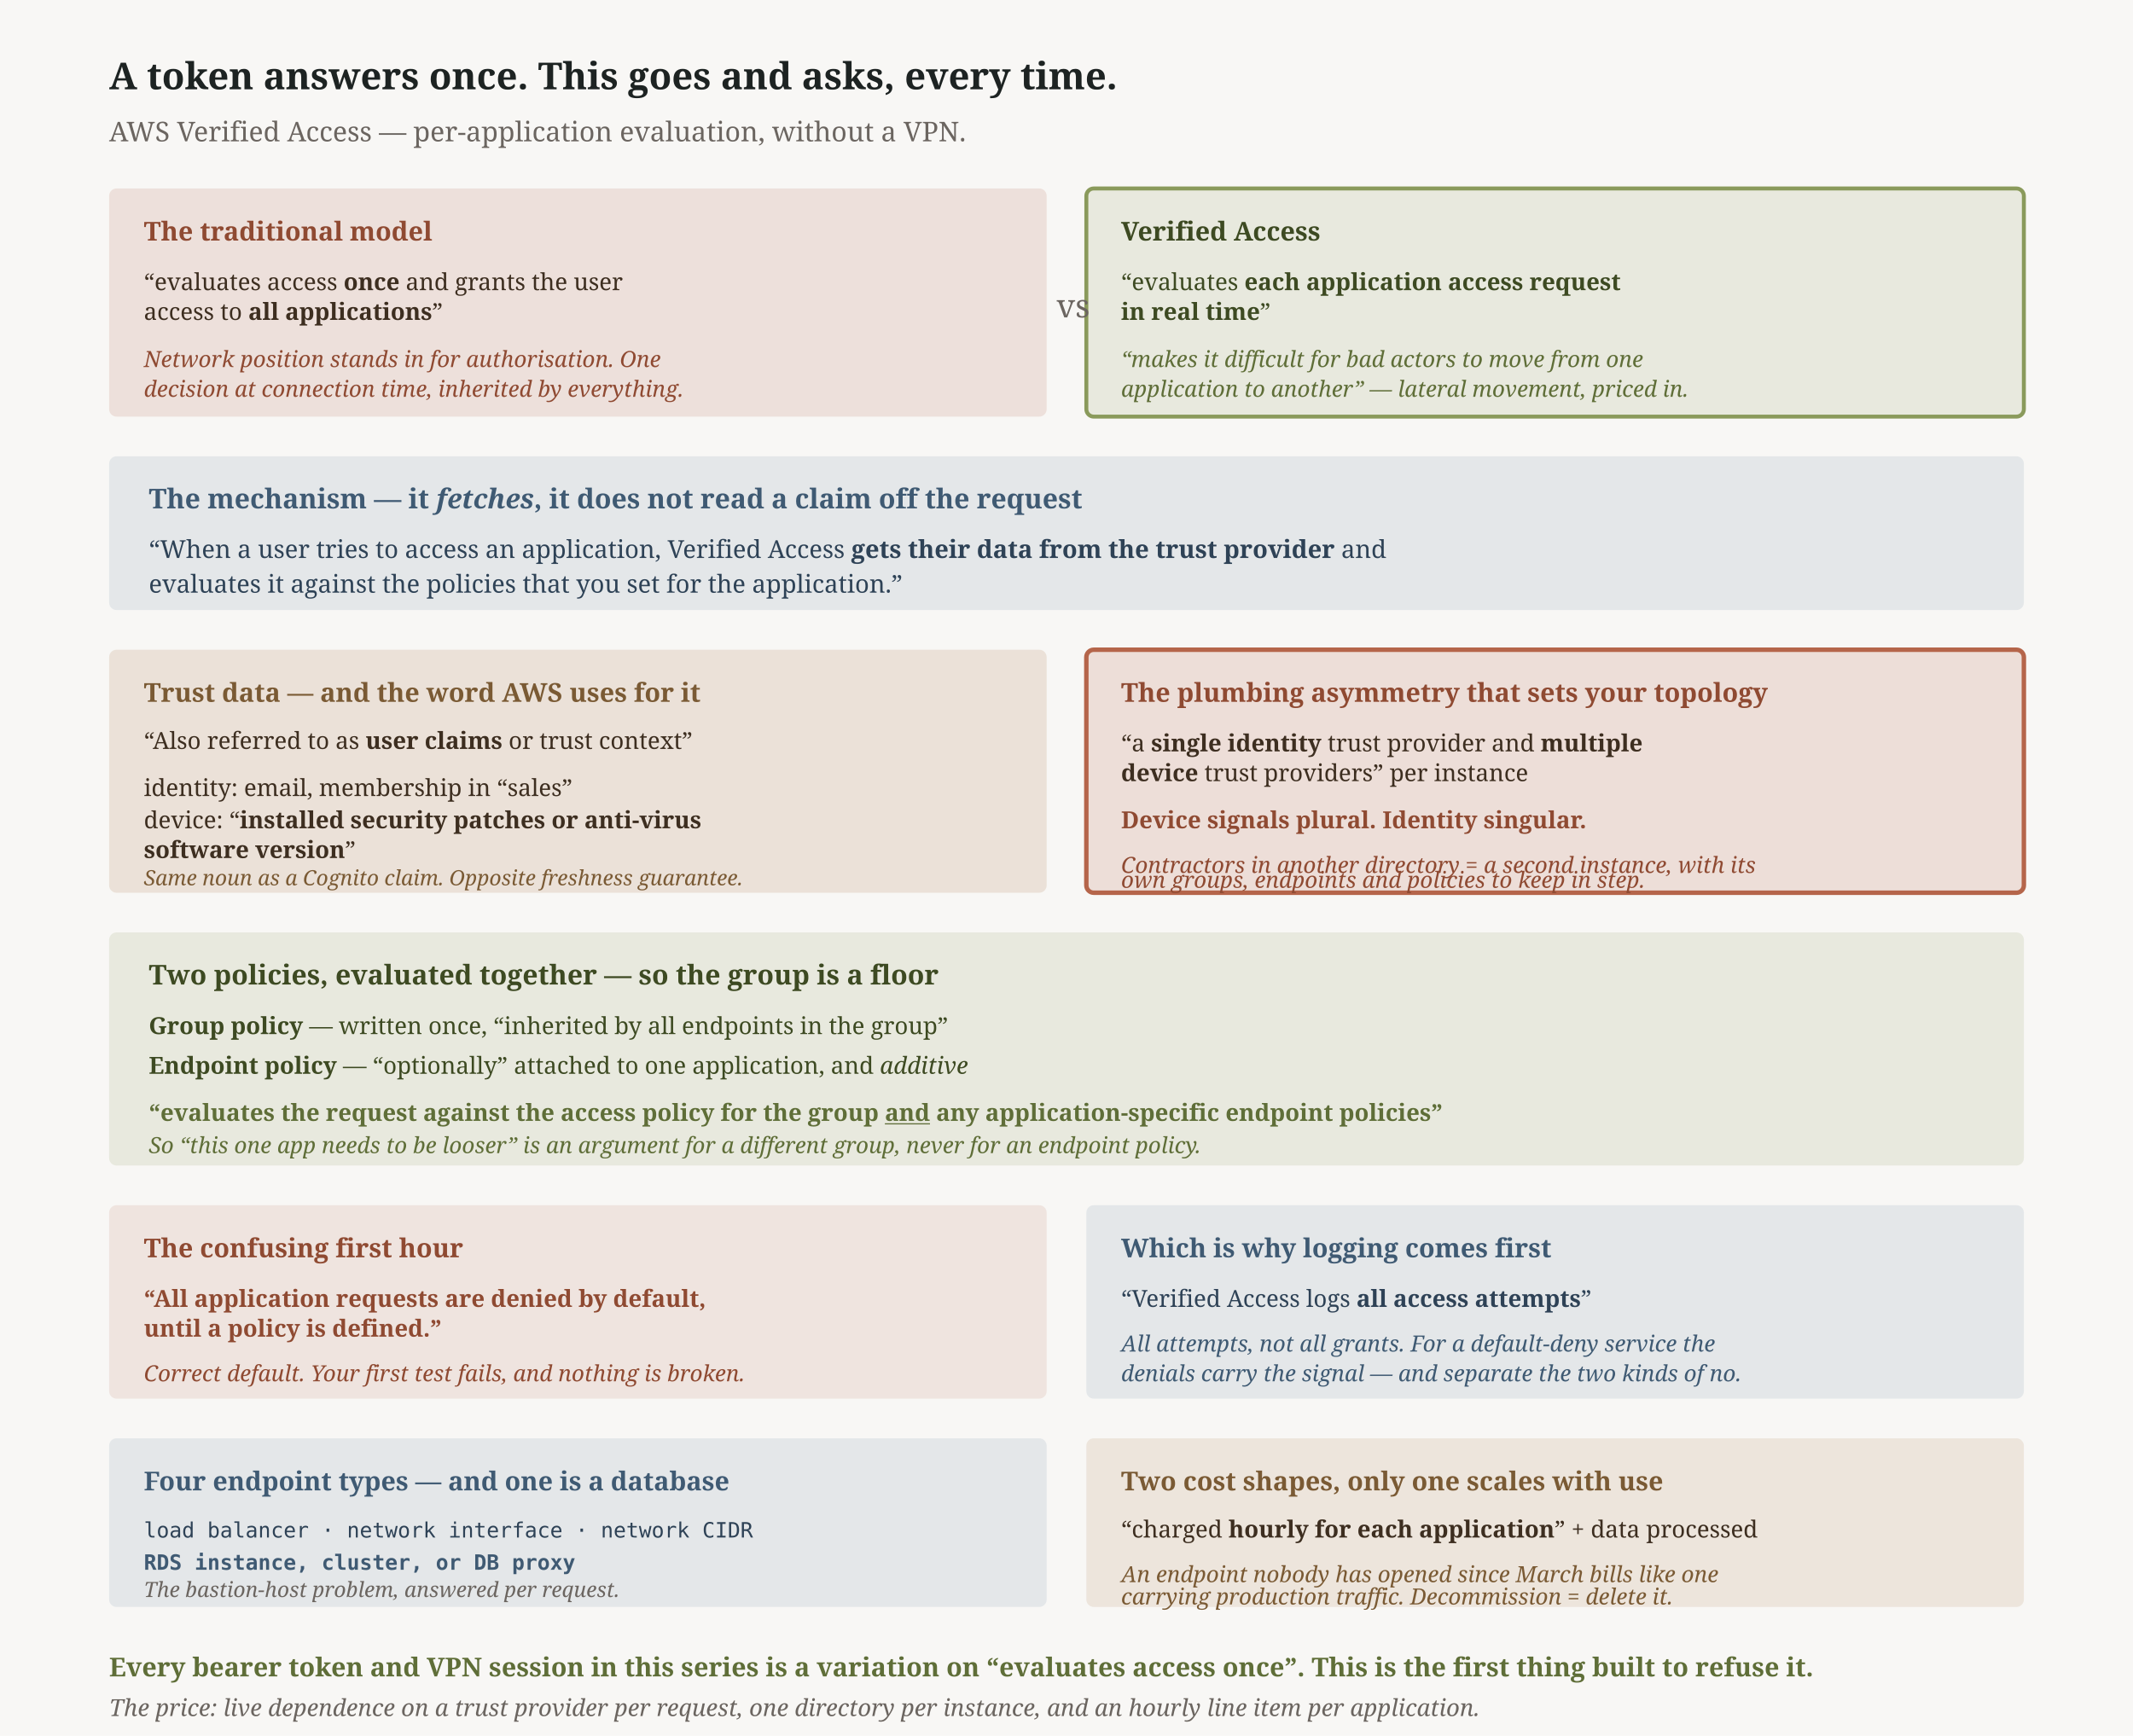
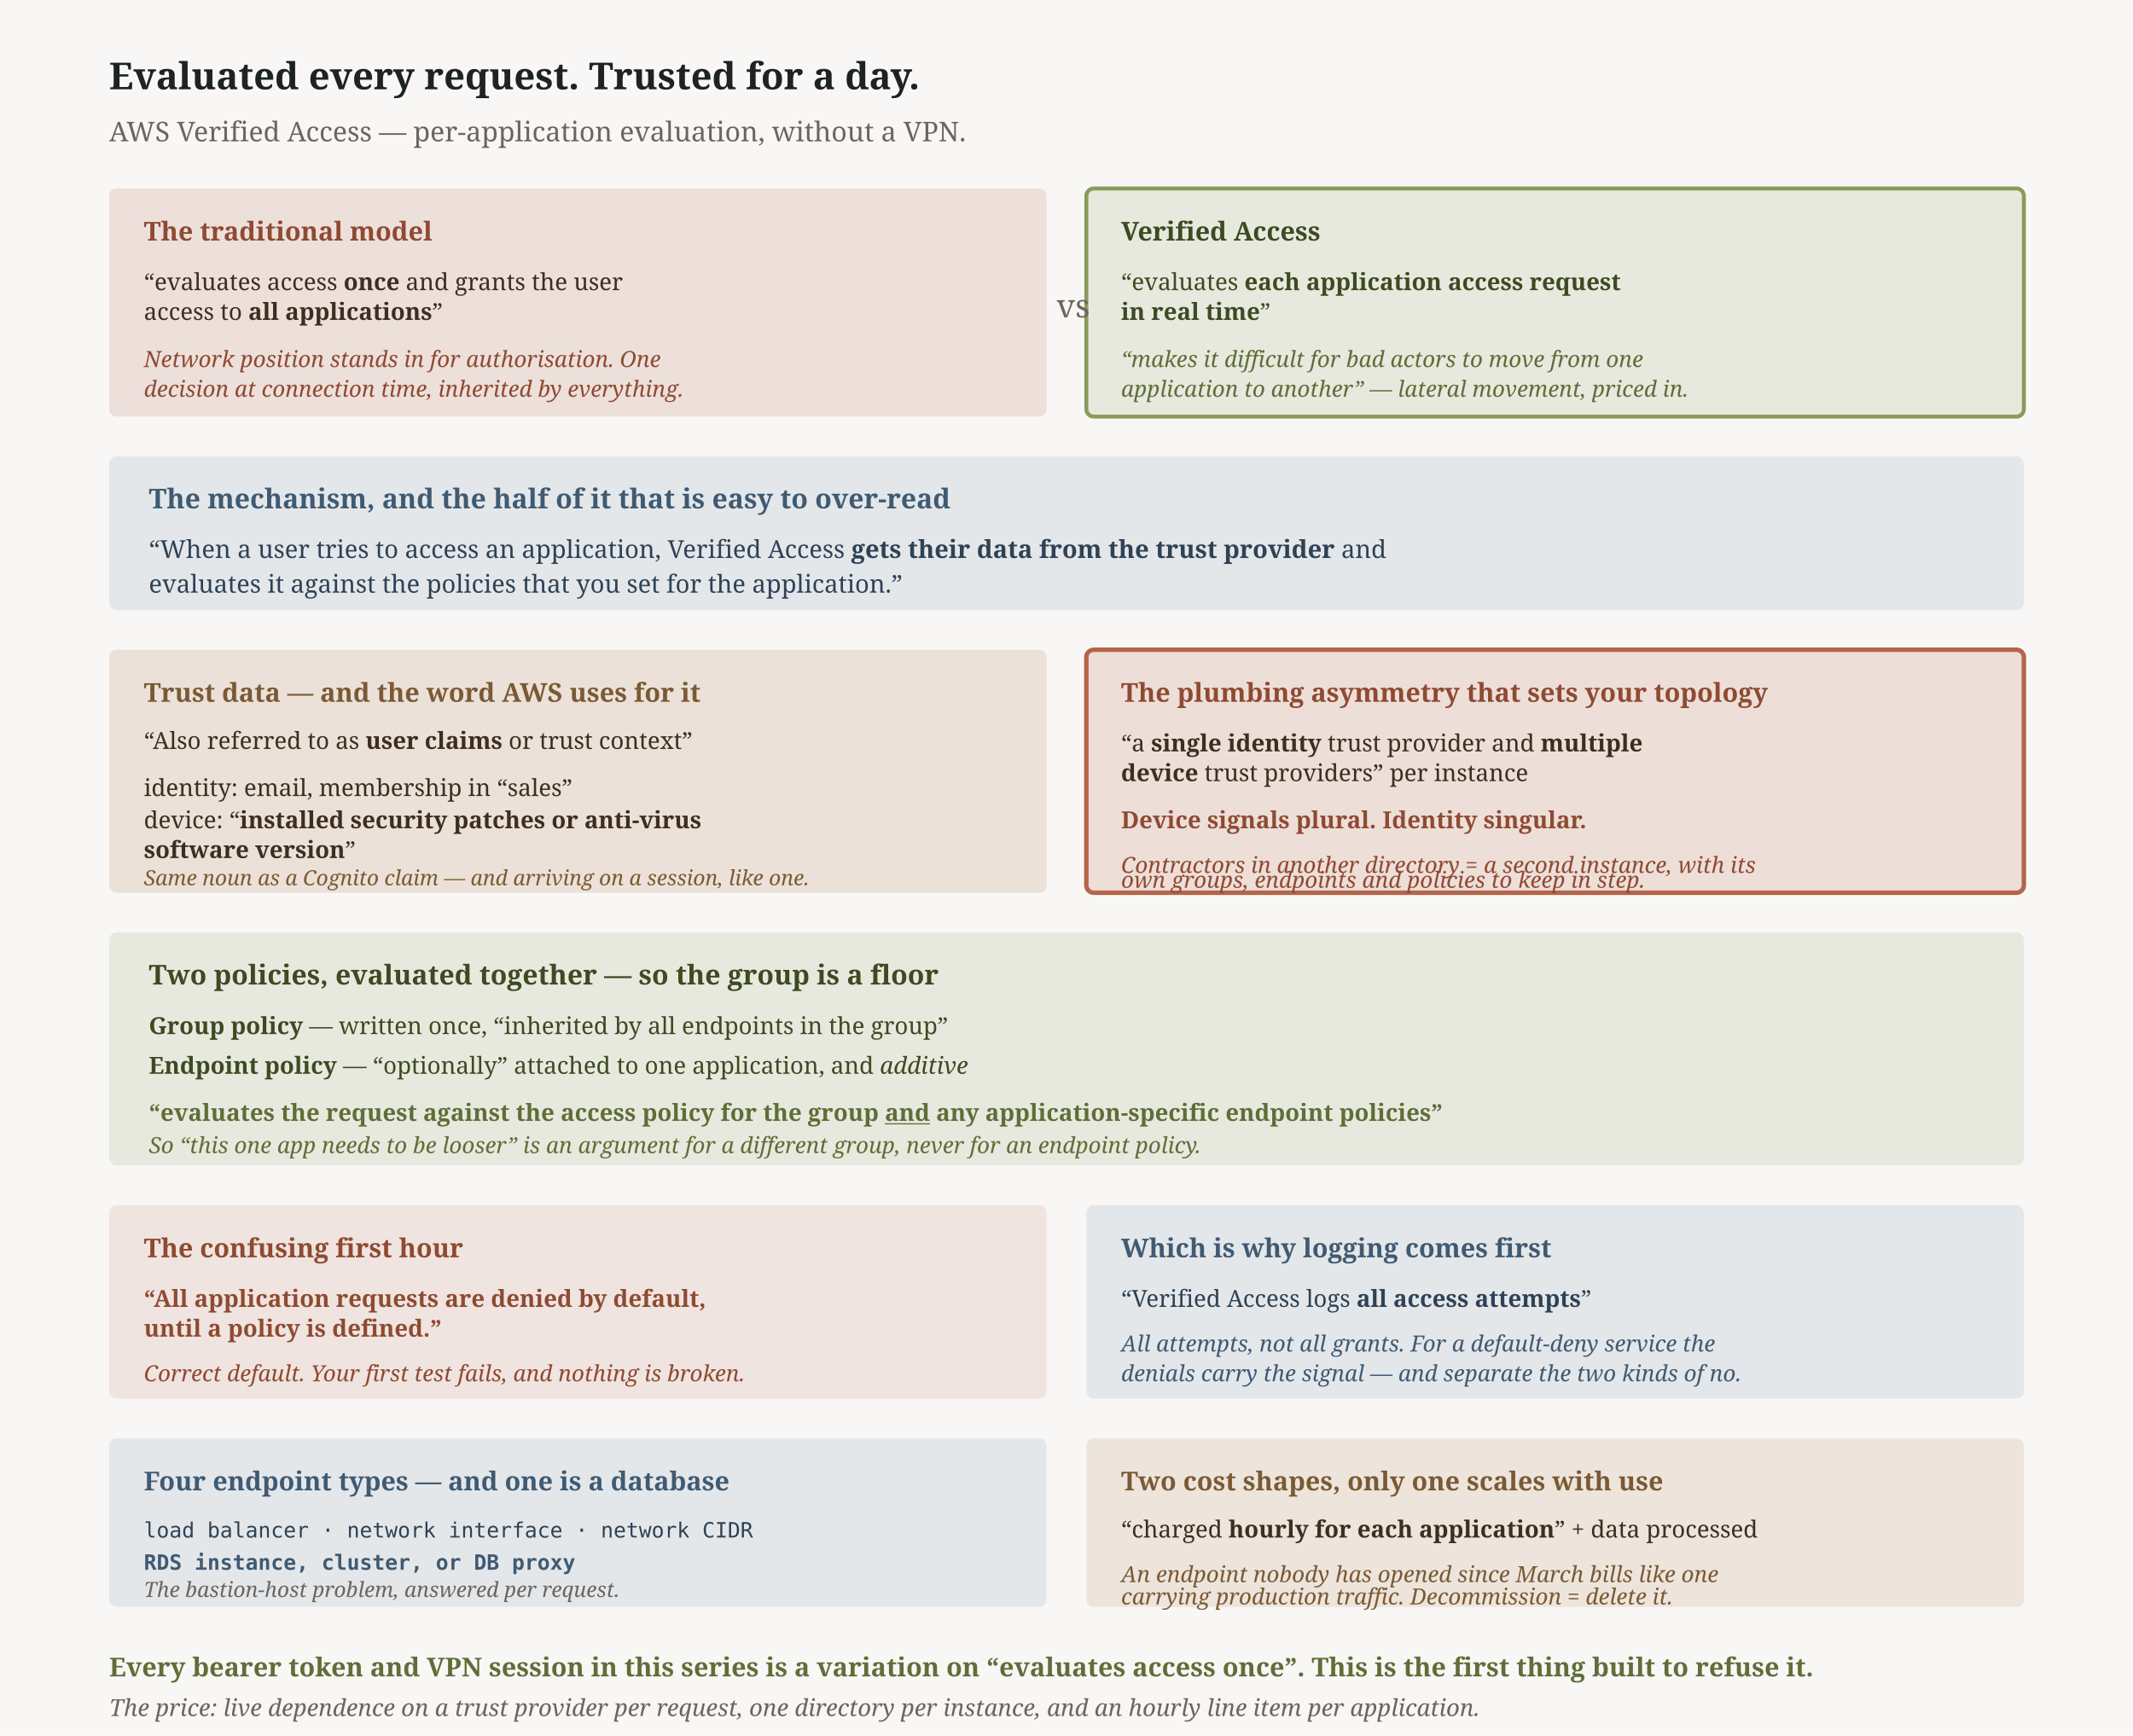
- <svg xmlns="http://www.w3.org/2000/svg" viewBox="0 0 860 700" style="width:100%;max-width:860px;" role="img" aria-label="Diagram: how AWS Verified Access evaluates an application request, what it asks a trust provider for on each request, and where its policies live. AWS states that Verified Access provides secure access to applications without requiring the use of a virtual private network, and that it evaluates each application request to ensure users can access each application only when they meet the specified security requirements. The contrast AWS draws is that a traditional security model evaluates access once and grants the user access to all applications, whereas Verified Access evaluates each application access request in real time, which makes it difficult for bad actors to move from one application to another. The mechanism is that when a user tries to access an application, Verified Access gets their data from the trust provider and evaluates it against the policies set for that application, so the trust data is fetched at request time rather than read from a previously issued credential, which is the opposite freshness guarantee to a bearer token. Five components make up the service. A Verified Access instance is the resource that organises trust providers and groups, and it evaluates application requests and grants access only when security requirements are met. A Verified Access endpoint represents an application, and the available endpoint types are load balancer, network interface, network CIDR, and Amazon Relational Database Service, where RDS requests go to an RDS instance, cluster or DB proxy, making per-request device-aware access control possible in front of a database rather than only a web application. A Verified Access group is a collection of endpoints, and AWS recommends grouping endpoints for applications with similar security requirements to simplify policy administration. Access policies are user-defined rules determining whether to allow or deny access, specifying a combination of factors including user identity and device security state, and a group access policy is created for each group and inherited by all endpoints in that group, while application-specific policies may optionally be attached to individual endpoints, with each request evaluated against the group policy and any endpoint policies together, which makes an endpoint policy additive rather than a replacement and means the group policy acts as a floor that an endpoint cannot relax. Trust providers are services that manage user identities or device security state, and the data they send is called trust data, also referred to as user claims or trust context, for example a user's email address or a device's operating system version. A critical plumbing asymmetry is that at least one trust provider must be attached to each instance, and an instance accepts a single identity trust provider but multiple device trust providers, so device signals can be plural while the identity source cannot, which means separate directories for contractors or for an acquisition require separate instances with their own groups, endpoints and policies to keep in step. Trust context can include attributes based on user identity such as an email address or membership in a sales organisation, or device information such as installed security patches or anti-virus software version, the latter being the kind of fact a bearer token cannot usefully carry because it changes on a timescale shorter than any sensible token lifetime, and Verified Access supports two categories of trust provider accordingly: user identity providers and device management systems for laptops, tablets and smartphones. On defaults, all application requests are denied by default until a policy is defined, so a newly created endpoint refuses everything until something grants access, and distinguishing a default denial from an evaluated one matters in the same way it does for an authorization decision that returns no determining policy. Verified Access logs all access attempts, not merely successful ones, providing centralised visibility into application access to help respond to security incidents and audit requests, and for a default-deny service the denials carry the signal because that is where a failing device posture or a removed directory membership appears as behaviour rather than as a support ticket. On cost, charging is hourly for each application on Verified Access plus the amount of data processed, two components with different shapes: data processing scales with use, while the per-application hourly charge does not, so an endpoint for an application nobody has opened still bills like one carrying production traffic and decommissioning means deleting the endpoint rather than pointing it nowhere.">
+ <svg xmlns="http://www.w3.org/2000/svg" viewBox="0 0 860 700" style="width:100%;max-width:860px;" role="img" aria-label="Diagram: how AWS Verified Access evaluates an application request, what it asks a trust provider for on each request, and where its policies live. AWS states that Verified Access provides secure access to applications without requiring the use of a virtual private network, and that it evaluates each application request to ensure users can access each application only when they meet the specified security requirements. The contrast AWS draws is that a traditional security model evaluates access once and grants the user access to all applications, whereas Verified Access evaluates each application access request in real time, which makes it difficult for bad actors to move from one application to another. The mechanism is that when a user tries to access an application, Verified Access gets their data from the trust provider and evaluates it against the policies set for that application, That describes the flow but does not guarantee a fresh fetch from the original source on every request: trust data arrives on a session whose default duration is one day for trust providers created from 24 February 2025, seven days for providers created before that date, or the expiry of a refresh token where one is specified. Per-request authorisation and per-request freshness are therefore different guarantees, and the documentation supports only the first. The trust data itself is obtained from the OIDC provider's UserInfo Endpoint, with the Scope parameter determining which sets are retrieved. Five components make up the service. A Verified Access instance is the resource that organises trust providers and groups, and it evaluates application requests and grants access only when security requirements are met. A Verified Access endpoint represents an application, and the available endpoint types are load balancer, network interface, network CIDR, and Amazon Relational Database Service, where RDS requests go to an RDS instance, cluster or DB proxy, making per-request device-aware access control possible in front of a database rather than only a web application. A Verified Access group is a collection of endpoints, and AWS recommends grouping endpoints for applications with similar security requirements to simplify policy administration. Access policies are user-defined rules determining whether to allow or deny access, specifying a combination of factors including user identity and device security state, and a group access policy is created for each group and inherited by all endpoints in that group, while application-specific policies may optionally be attached to individual endpoints, with each request evaluated against the group policy and any endpoint policies together, which makes an endpoint policy additive rather than a replacement and means the group policy acts as a floor that an endpoint cannot relax. Trust providers are services that manage user identities or device security state, and the data they send is called trust data, also referred to as user claims or trust context, for example a user's email address or a device's operating system version. A critical plumbing asymmetry is that at least one trust provider must be attached to each instance, and an instance accepts a single identity trust provider but multiple device trust providers, so device signals can be plural while the identity source cannot, which means separate directories for contractors or for an acquisition require separate instances with their own groups, endpoints and policies to keep in step. Trust context can include attributes based on user identity such as an email address or membership in a sales organisation, or device information such as installed security patches or anti-virus software version, the latter being the kind of fact a bearer token cannot usefully carry because it changes on a timescale shorter than any sensible token lifetime, and Verified Access supports two categories of trust provider accordingly: user identity providers and device management systems for laptops, tablets and smartphones. On defaults, all application requests are denied by default until a policy is defined, so a newly created endpoint refuses everything until something grants access, and distinguishing a default denial from an evaluated one matters in the same way it does for an authorization decision that returns no determining policy. Verified Access logs all access attempts, not merely successful ones, providing centralised visibility into application access to help respond to security incidents and audit requests, and for a default-deny service the denials carry the signal because that is where a failing device posture or a removed directory membership appears as behaviour rather than as a support ticket. On cost, charging is hourly for each application on Verified Access plus the amount of data processed, two components with different shapes: data processing scales with use, while the per-application hourly charge does not, so an endpoint for an application nobody has opened still bills like one carrying production traffic and decommissioning means deleting the endpoint rather than pointing it nowhere.">
  <rect width="860" height="700" fill="#F8F7F5" />
-   <text x="44" y="36" font-family="Georgia, serif" font-size="15" font-weight="bold" fill="#1D2322">A token answers once. This goes and asks, every time.</text>
+   <text x="44" y="36" font-family="Georgia, serif" font-size="15" font-weight="bold" fill="#1D2322">Evaluated every request. Trusted for a day.</text>
  <text x="44" y="57" font-family="Georgia, serif" font-size="11" fill="#6B6560">AWS Verified Access — per-application evaluation, without a VPN.</text>
  <rect x="44" y="76" width="378" height="92" rx="3" fill="#B5654A" opacity="0.16" />
  <text x="58" y="97" font-family="Georgia, serif" font-size="10.5" font-weight="bold" fill="#8F4A32">The traditional model</text>
  <text x="58" y="117" font-family="Georgia, serif" font-size="9.5" fill="#3D2E20">“evaluates access <tspan font-weight="bold">once</tspan> and grants the user</text>
  <text x="58" y="129" font-family="Georgia, serif" font-size="9.5" fill="#3D2E20">access to <tspan font-weight="bold">all applications</tspan>”</text>
  <text x="58" y="148" font-family="Georgia, serif" font-size="9" font-style="italic" fill="#8F4A32">Network position stands in for authorisation. One</text>
  <text x="58" y="160" font-family="Georgia, serif" font-size="9" font-style="italic" fill="#8F4A32">decision at connection time, inherited by everything.</text>
  <rect x="438" y="76" width="378" height="92" rx="3" fill="#8A9A5B" opacity="0.15" />
  <rect x="438" y="76" width="378" height="92" rx="3" fill="none" stroke="#8A9A5B" stroke-width="1.6" />
  <text x="452" y="97" font-family="Georgia, serif" font-size="10.5" font-weight="bold" fill="#3D4A22">Verified Access</text>
  <text x="452" y="117" font-family="Georgia, serif" font-size="9.5" fill="#3D4A22">“evaluates <tspan font-weight="bold">each application access request</tspan>
  </text>
  <text x="452" y="129" font-family="Georgia, serif" font-size="9.5" fill="#3D4A22">
    <tspan font-weight="bold">in real time</tspan>”</text>
  <text x="452" y="148" font-family="Georgia, serif" font-size="9" font-style="italic" fill="#5F6E38">“makes it difficult for bad actors to move from one</text>
  <text x="452" y="160" font-family="Georgia, serif" font-size="9" font-style="italic" fill="#5F6E38">application to another” — lateral movement, priced in.</text>
  <text x="426" y="128" font-family="Georgia, serif" font-size="13" fill="#6B6560">vs</text>
  <rect x="44" y="184" width="772" height="62" rx="3" fill="#5B7B9A" opacity="0.13" />
-   <text x="60" y="205" font-family="Georgia, serif" font-size="11" font-weight="bold" fill="#3F5A73">The mechanism — it <tspan font-style="italic">fetches</tspan>, it does not read a claim off the request</text>
+   <text x="60" y="205" font-family="Georgia, serif" font-size="11" font-weight="bold" fill="#3F5A73">The mechanism, and the half of it that is easy to over-read</text>
  <text x="60" y="225" font-family="Georgia, serif" font-size="10" fill="#2E4256">“When a user tries to access an application, Verified Access <tspan font-weight="bold">gets their data from the trust provider</tspan> and</text>
  <text x="60" y="239" font-family="Georgia, serif" font-size="10" fill="#2E4256">evaluates it against the policies that you set for the application.”</text>
  <rect x="44" y="262" width="378" height="98" rx="3" fill="#C4A484" opacity="0.26" />
  <text x="58" y="283" font-family="Georgia, serif" font-size="10.5" font-weight="bold" fill="#7A5A34">Trust data — and the word AWS uses for it</text>
  <text x="58" y="302" font-family="Georgia, serif" font-size="9.5" fill="#3D2E20">“Also referred to as <tspan font-weight="bold">user claims</tspan> or trust context”</text>
  <text x="58" y="321" font-family="Georgia, serif" font-size="9.5" fill="#3D2E20">identity: email, membership in “sales”</text>
  <text x="58" y="334" font-family="Georgia, serif" font-size="9.5" fill="#3D2E20">device: “<tspan font-weight="bold">installed security patches or anti-virus</tspan>
  </text>
  <text x="58" y="346" font-family="Georgia, serif" font-size="9.5" fill="#3D2E20">
    <tspan font-weight="bold">software version</tspan>”</text>
-   <text x="58" y="357" font-family="Georgia, serif" font-size="8.5" font-style="italic" fill="#7A5A34">Same noun as a Cognito claim. Opposite freshness guarantee.</text>
+   <text x="58" y="357" font-family="Georgia, serif" font-size="8.5" font-style="italic" fill="#7A5A34">Same noun as a Cognito claim — and arriving on a session, like one.</text>
  <rect x="438" y="262" width="378" height="98" rx="3" fill="#B5654A" opacity="0.17" />
  <rect x="438" y="262" width="378" height="98" rx="3" fill="none" stroke="#B5654A" stroke-width="1.8" />
  <text x="452" y="283" font-family="Georgia, serif" font-size="10.5" font-weight="bold" fill="#8F4A32">The plumbing asymmetry that sets your topology</text>
  <text x="452" y="303" font-family="Georgia, serif" font-size="9.5" fill="#3D2E20">“a <tspan font-weight="bold">single identity</tspan> trust provider and <tspan font-weight="bold">multiple</tspan>
  </text>
  <text x="452" y="315" font-family="Georgia, serif" font-size="9.5" fill="#3D2E20">
    <tspan font-weight="bold">device</tspan> trust providers” per instance</text>
  <text x="452" y="334" font-family="Georgia, serif" font-size="9.5" font-weight="bold" fill="#8F4A32">Device signals plural. Identity singular.</text>
  <text x="452" y="352" font-family="Georgia, serif" font-size="9" font-style="italic" fill="#8F4A32">Contractors in another directory = a second instance, with its</text>
  <text x="452" y="358" font-family="Georgia, serif" font-size="9" font-style="italic" fill="#8F4A32">own groups, endpoints and policies to keep in step.</text>
  <rect x="44" y="376" width="772" height="94" rx="3" fill="#8A9A5B" opacity="0.15" />
  <text x="60" y="397" font-family="Georgia, serif" font-size="11" font-weight="bold" fill="#3D4A22">Two policies, evaluated together — so the group is a floor</text>
  <text x="60" y="417" font-family="Georgia, serif" font-size="9.5" fill="#3D4A22">
    <tspan font-weight="bold">Group policy</tspan> — written once, “inherited by all endpoints in the group”</text>
  <text x="60" y="433" font-family="Georgia, serif" font-size="9.5" fill="#3D4A22">
    <tspan font-weight="bold">Endpoint policy</tspan> — “optionally” attached to one application, and <tspan font-style="italic">additive</tspan>
  </text>
  <text x="60" y="452" font-family="Georgia, serif" font-size="9.5" font-weight="bold" fill="#5F6E38">“evaluates the request against the access policy for the group <tspan text-decoration="underline">and</tspan> any application-specific endpoint policies”</text>
  <text x="60" y="465" font-family="Georgia, serif" font-size="9" font-style="italic" fill="#5F6E38">So “this one app needs to be looser” is an argument for a different group, never for an endpoint policy.</text>
  <rect x="44" y="486" width="378" height="78" rx="3" fill="#B5654A" opacity="0.13" />
  <text x="58" y="507" font-family="Georgia, serif" font-size="10.5" font-weight="bold" fill="#8F4A32">The confusing first hour</text>
  <text x="58" y="527" font-family="Georgia, serif" font-size="9.5" font-weight="bold" fill="#8F4A32">“All application requests are denied by default,</text>
  <text x="58" y="539" font-family="Georgia, serif" font-size="9.5" font-weight="bold" fill="#8F4A32">until a policy is defined.”</text>
  <text x="58" y="557" font-family="Georgia, serif" font-size="9" font-style="italic" fill="#8F4A32">Correct default. Your first test fails, and nothing is broken.</text>
  <rect x="438" y="486" width="378" height="78" rx="3" fill="#5B7B9A" opacity="0.13" />
  <text x="452" y="507" font-family="Georgia, serif" font-size="10.5" font-weight="bold" fill="#3F5A73">Which is why logging comes first</text>
  <text x="452" y="527" font-family="Georgia, serif" font-size="9.5" fill="#2E4256">“Verified Access logs <tspan font-weight="bold">all access attempts</tspan>”</text>
  <text x="452" y="545" font-family="Georgia, serif" font-size="9" font-style="italic" fill="#3F5A73">All attempts, not all grants. For a default-deny service the</text>
  <text x="452" y="557" font-family="Georgia, serif" font-size="9" font-style="italic" fill="#3F5A73">denials carry the signal — and separate the two kinds of no.</text>
  <rect x="44" y="580" width="378" height="68" rx="3" fill="#5B7B9A" opacity="0.13" />
  <text x="58" y="601" font-family="Georgia, serif" font-size="10.5" font-weight="bold" fill="#3F5A73">Four endpoint types — and one is a database</text>
  <text x="58" y="620" font-family="Consolas, monospace" font-size="8.5" fill="#2E4256">load balancer · network interface · network CIDR</text>
  <text x="58" y="633" font-family="Consolas, monospace" font-size="8.5" font-weight="bold" fill="#3F5A73">RDS instance, cluster, or DB proxy</text>
  <text x="58" y="644" font-family="Georgia, serif" font-size="8.5" font-style="italic" fill="#6B6560">The bastion-host problem, answered per request.</text>
  <rect x="438" y="580" width="378" height="68" rx="3" fill="#C4A484" opacity="0.22" />
  <text x="452" y="601" font-family="Georgia, serif" font-size="10.5" font-weight="bold" fill="#7A5A34">Two cost shapes, only one scales with use</text>
  <text x="452" y="620" font-family="Georgia, serif" font-size="9.5" fill="#3D2E20">“charged <tspan font-weight="bold">hourly for each application</tspan>” + data processed</text>
  <text x="452" y="638" font-family="Georgia, serif" font-size="9" font-style="italic" fill="#7A5A34">An endpoint nobody has opened since March bills like one</text>
  <text x="452" y="647" font-family="Georgia, serif" font-size="9" font-style="italic" fill="#7A5A34">carrying production traffic. Decommission = delete it.</text>
  <text x="44" y="676" font-family="Georgia, serif" font-size="10.5" font-weight="bold" fill="#5F6E38">Every bearer token and VPN session in this series is a variation on “evaluates access once”. This is the first thing built to refuse it.</text>
  <text x="44" y="692" font-family="Georgia, serif" font-size="9.5" font-style="italic" fill="#6B6560">The price: live dependence on a trust provider per request, one directory per instance, and an hourly line item per application.</text>
</svg>
